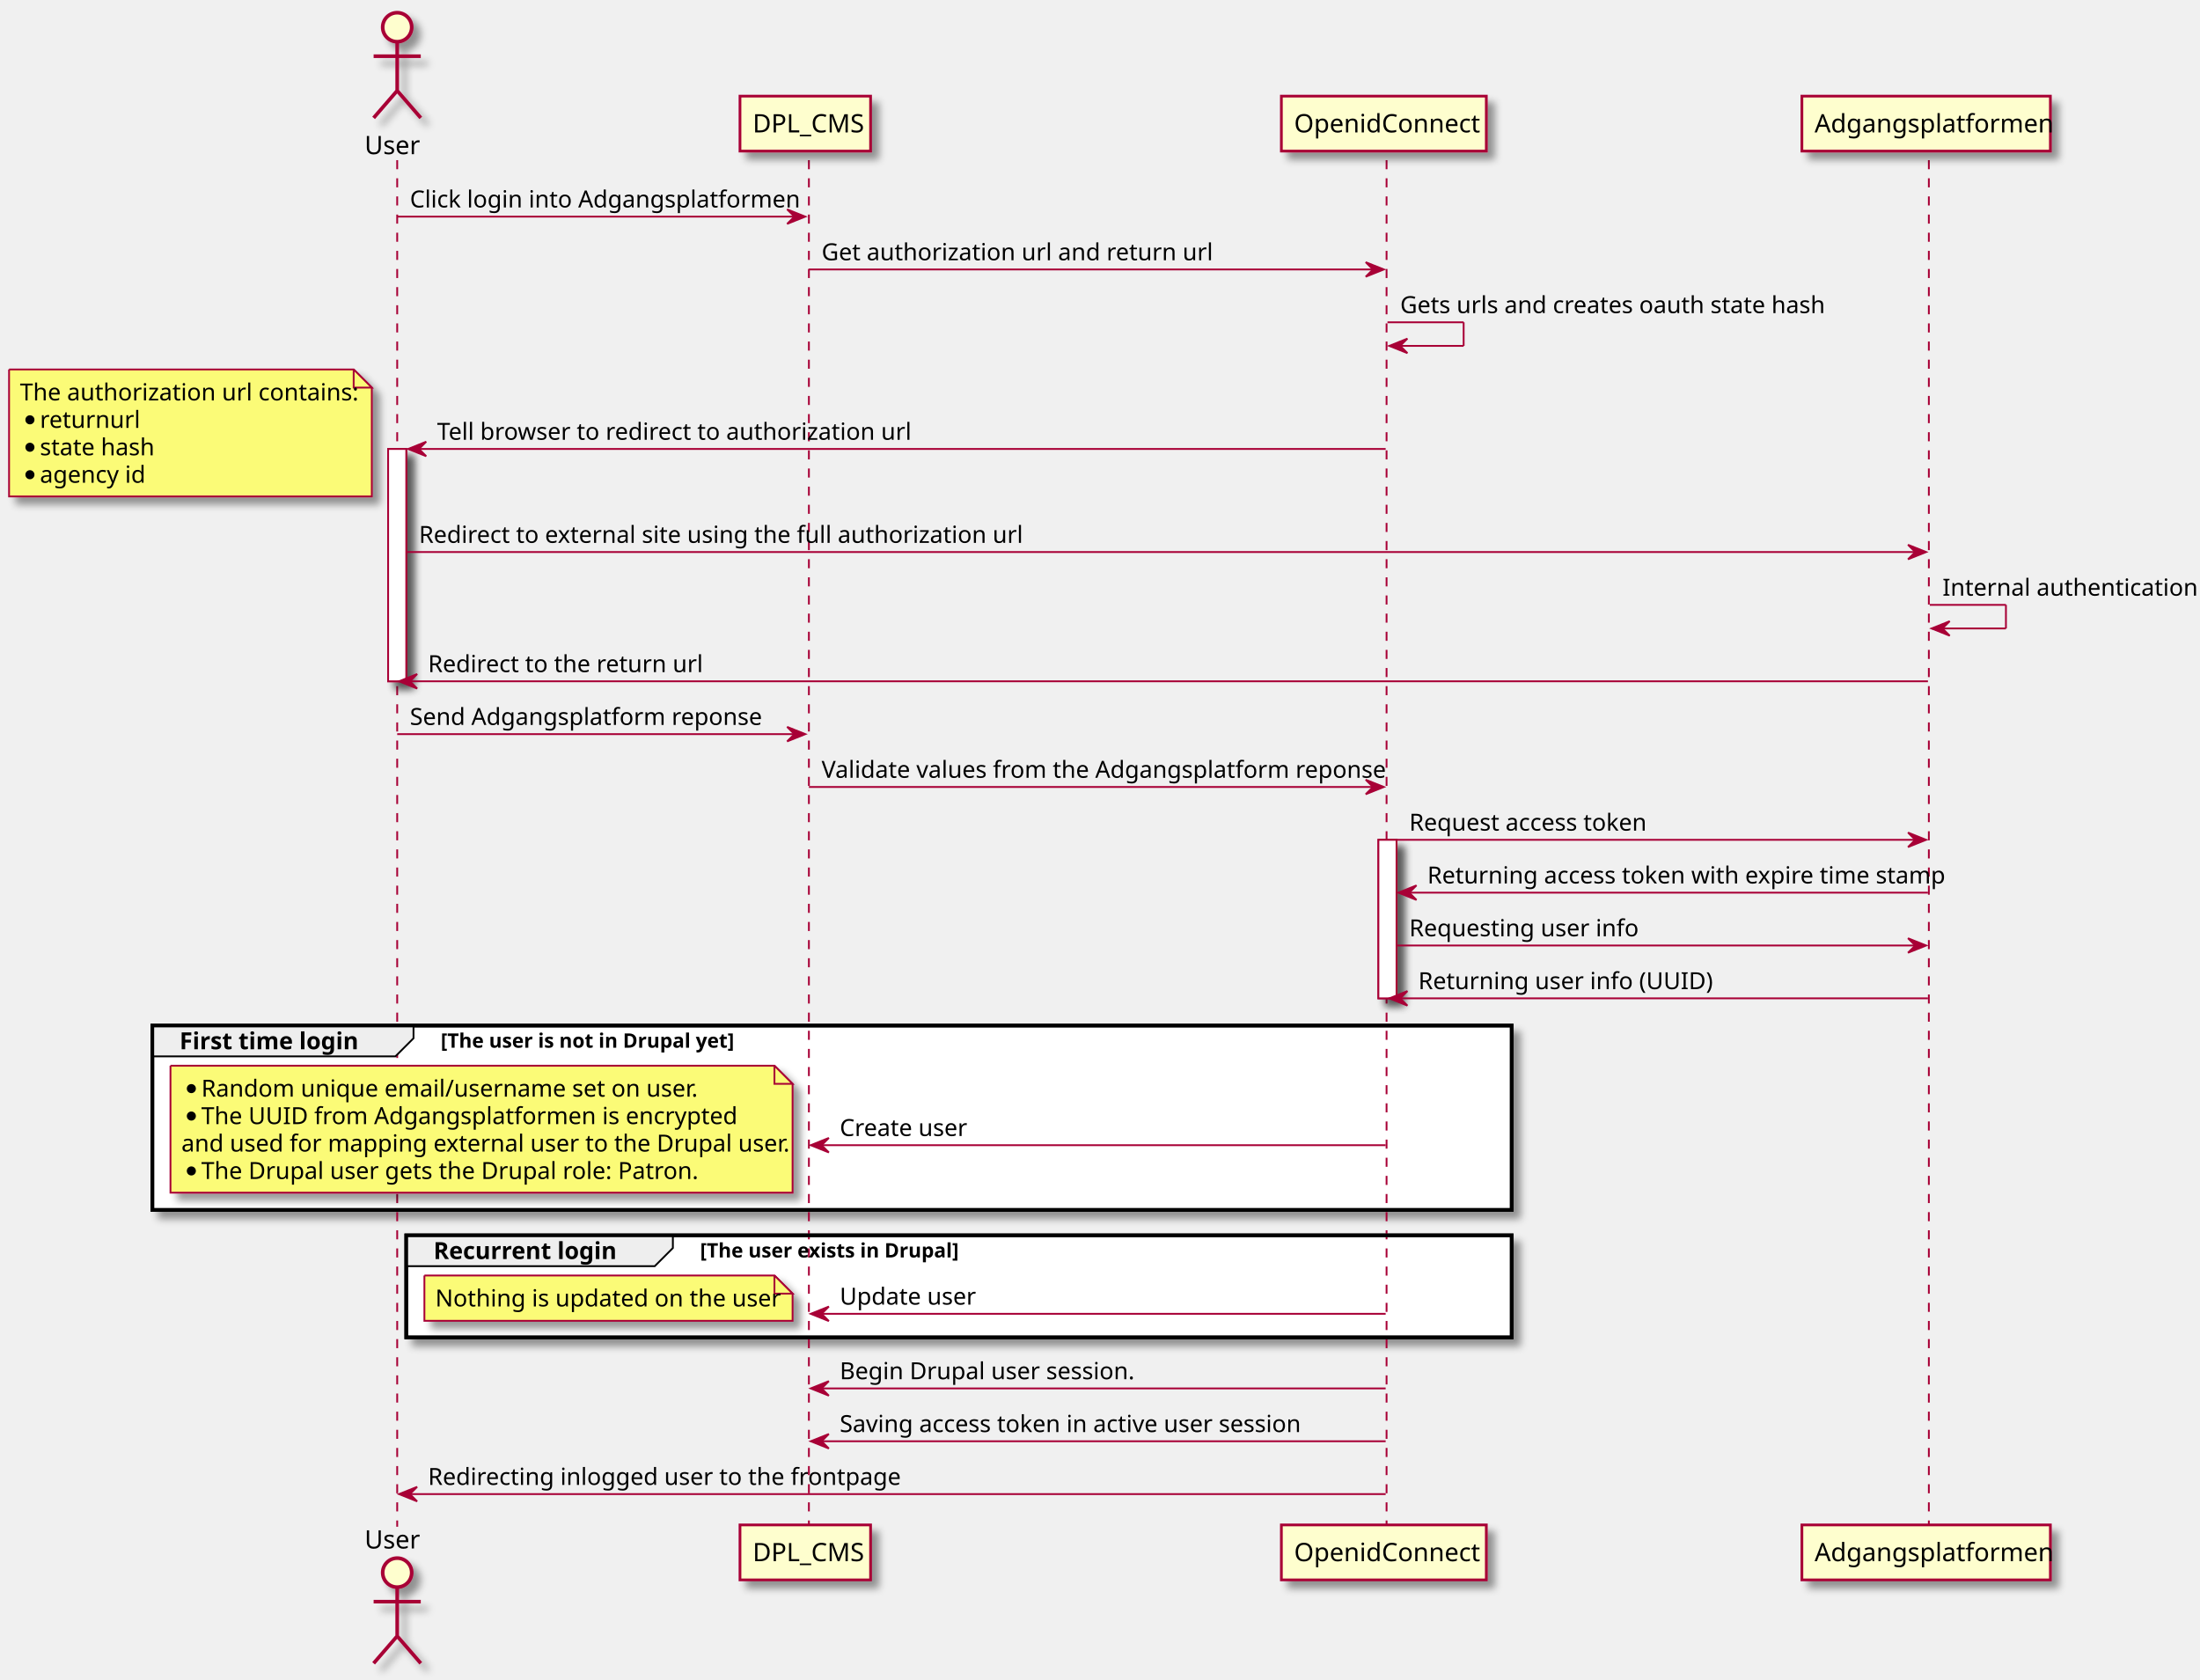
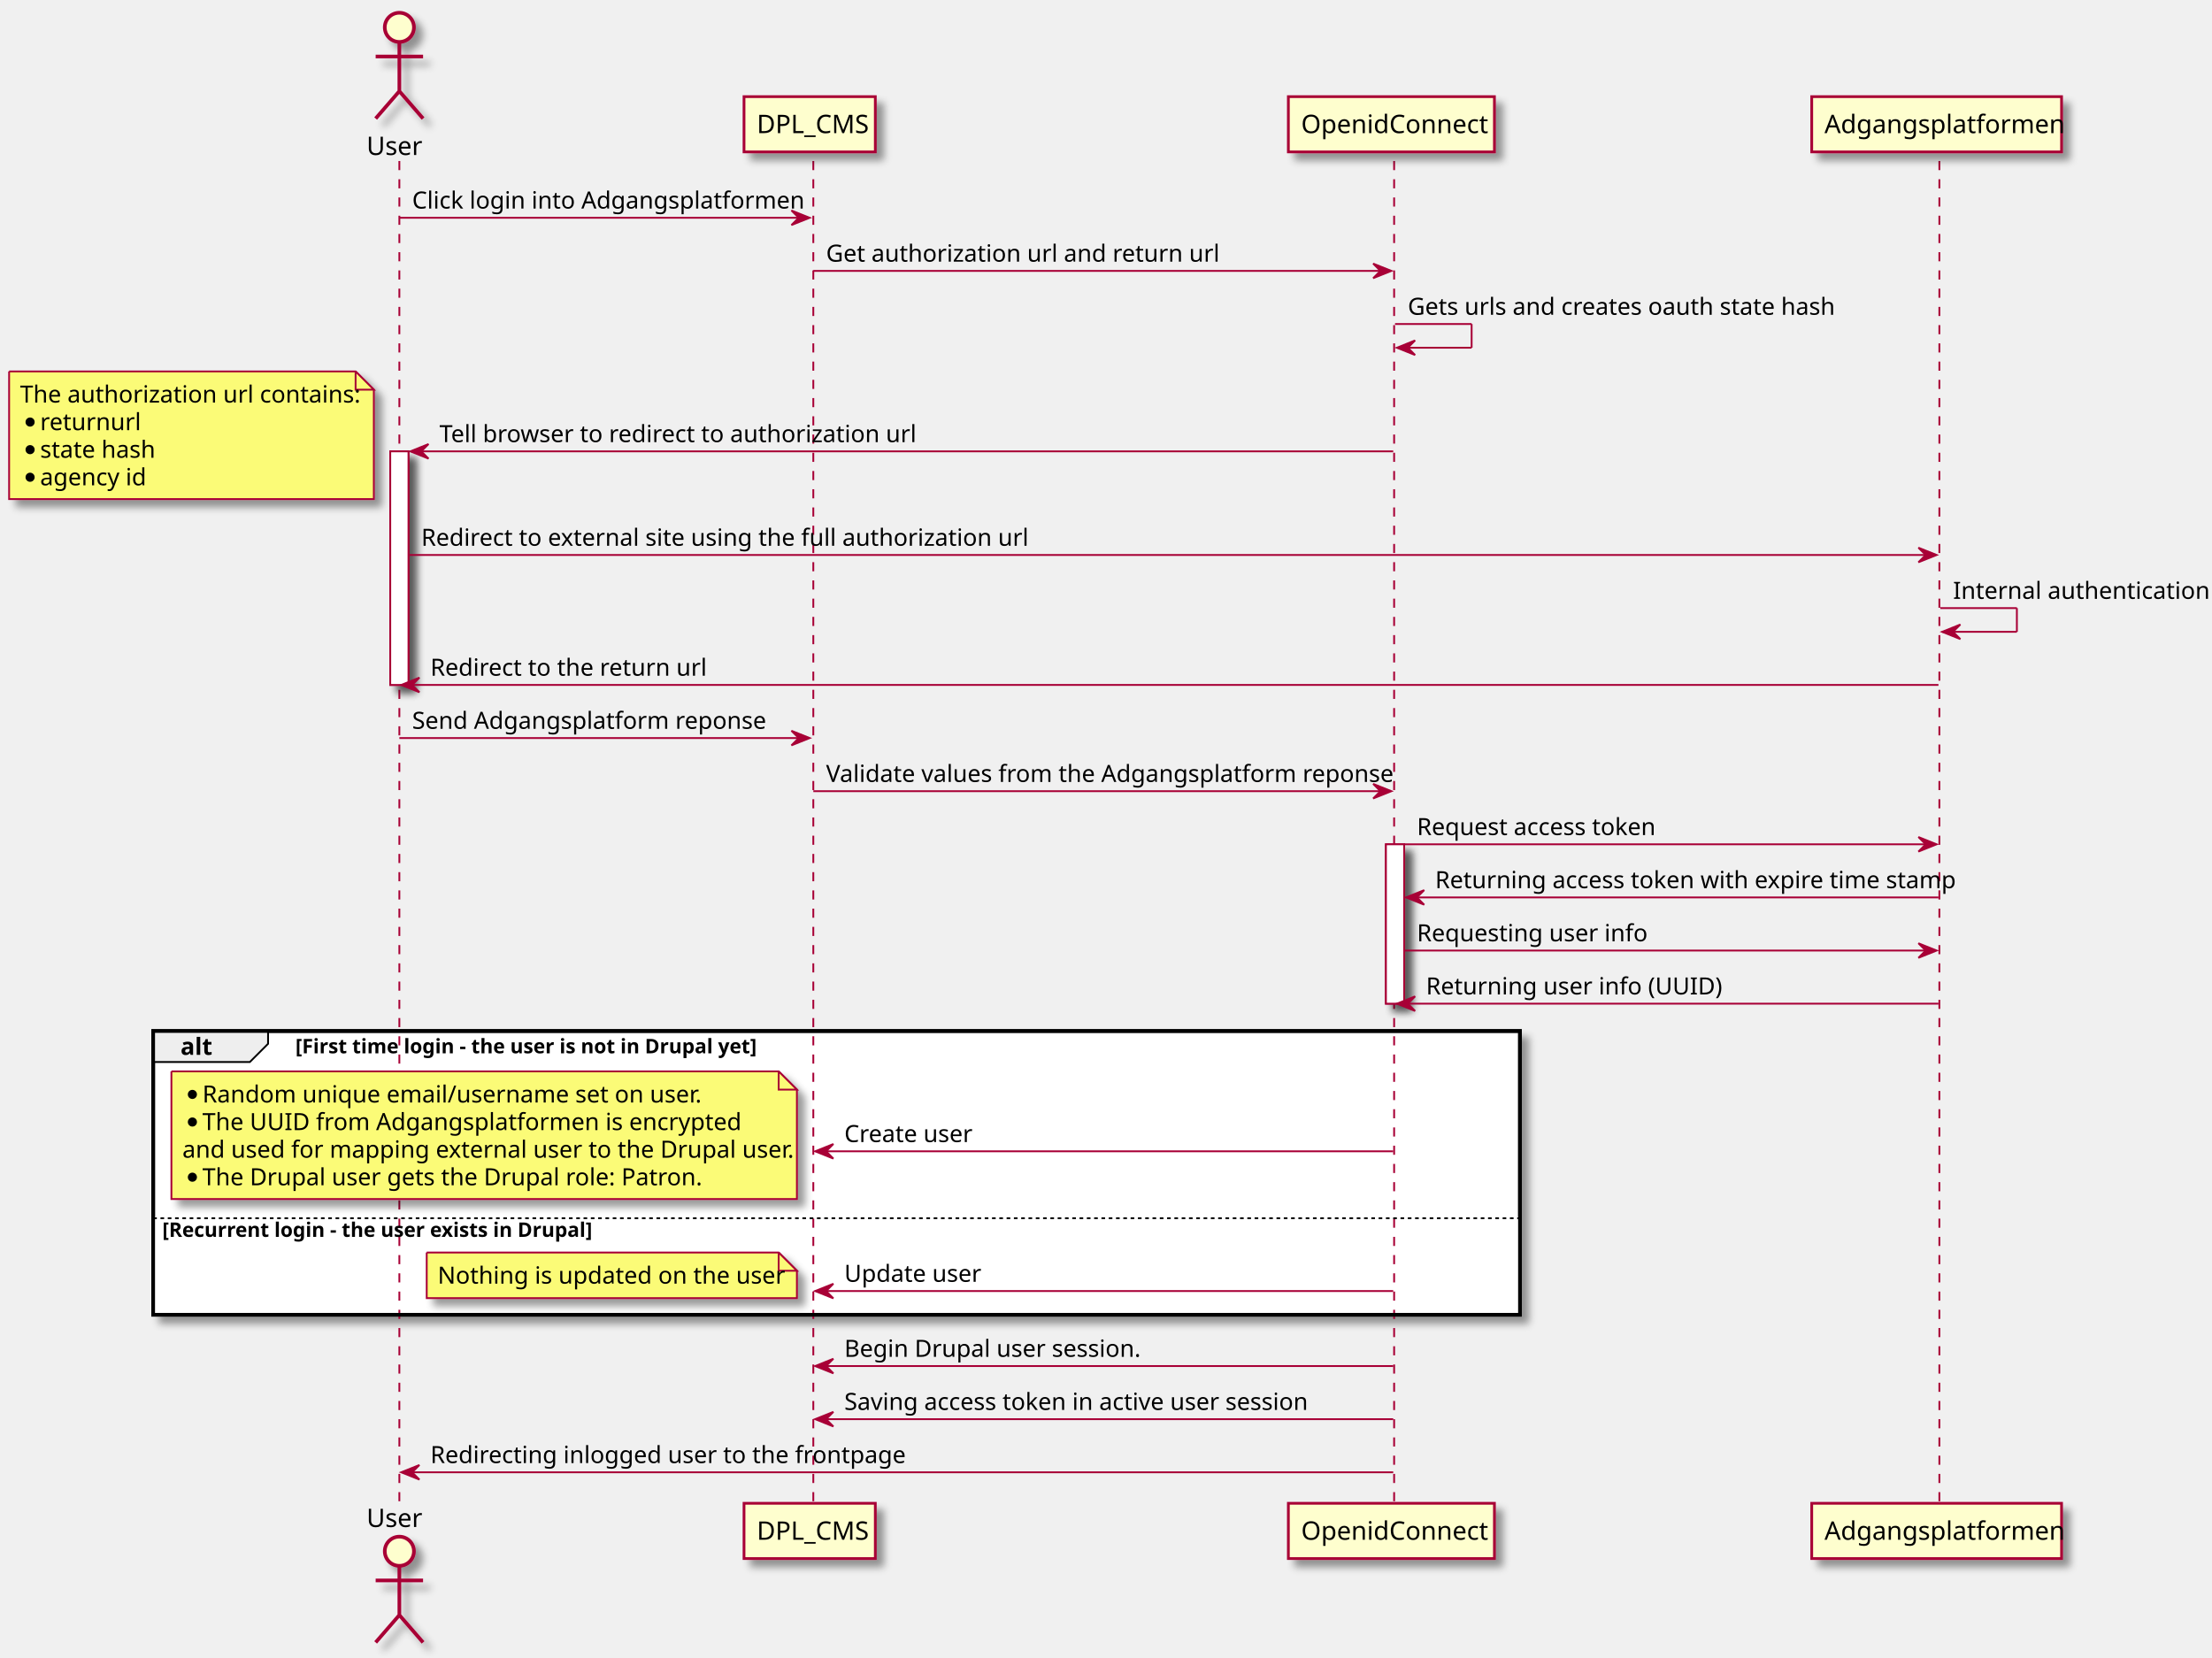
- <svg xmlns="http://www.w3.org/2000/svg" contentScriptType="application/ecmascript" contentStyleType="text/css" height="926px" preserveAspectRatio="none" style="width:1213px;height:926px;background:#FFFFFF;" version="1.1" viewBox="0 0 1213 926" width="1213px" zoomAndPan="magnify">
+ <svg xmlns="http://www.w3.org/2000/svg" contentScriptType="application/ecmascript" contentStyleType="text/css" height="909px" preserveAspectRatio="none" style="width:1213px;height:909px;background:#FFFFFF;" version="1.1" viewBox="0 0 1213 909" width="1213px" zoomAndPan="magnify">
  <defs>
-     <filter height="300%" id="fa70qh5weubk7" width="300%" x="-1" y="-1">
+     <filter height="300%" id="funqsljbihugt" width="300%" x="-1" y="-1">
      <feGaussianBlur result="blurOut" stdDeviation="2.0" />
      <feColorMatrix in="blurOut" result="blurOut2" type="matrix" values="0 0 0 0 0 0 0 0 0 0 0 0 0 0 0 0 0 0 .4 0" />
      <feOffset dx="4.0" dy="4.0" in="blurOut2" result="blurOut3" />
      <feBlend in="SourceGraphic" in2="blurOut3" mode="normal" />
    </filter>
  </defs>
  <g>
-     <rect fill="#FFFFFF" filter="url(#fa70qh5weubk7)" height="128.098" style="stroke:#A80036;stroke-width:1.0;" width="10" x="214" y="247.527" />
-     <rect fill="#FFFFFF" filter="url(#fa70qh5weubk7)" height="87.398" style="stroke:#A80036;stroke-width:1.0;" width="10" x="760" y="463.023" />
-     <rect fill="#FFFFFF" filter="url(#fa70qh5weubk7)" height="101.664" style="stroke:#000000;stroke-width:2.0;" width="749.5" x="84" y="565.422" />
-     <rect fill="#FFFFFF" filter="url(#fa70qh5weubk7)" height="56.266" style="stroke:#000000;stroke-width:2.0;" width="609.5" x="224" y="681.086" />
-     <line style="stroke:#A80036;stroke-width:1.0;stroke-dasharray:5.0,5.0;" x1="219" x2="219" y1="88.297" y2="841.75" />
-     <line style="stroke:#A80036;stroke-width:1.0;stroke-dasharray:5.0,5.0;" x1="446" x2="446" y1="88.297" y2="841.75" />
-     <line style="stroke:#A80036;stroke-width:1.0;stroke-dasharray:5.0,5.0;" x1="764.5" x2="764.5" y1="88.297" y2="841.75" />
-     <line style="stroke:#A80036;stroke-width:1.0;stroke-dasharray:5.0,5.0;" x1="1063.5" x2="1063.5" y1="88.297" y2="841.75" />
+     <rect fill="#FFFFFF" filter="url(#funqsljbihugt)" height="128.098" style="stroke:#A80036;stroke-width:1.0;" width="10" x="214" y="247.527" />
+     <rect fill="#FFFFFF" filter="url(#funqsljbihugt)" height="87.398" style="stroke:#A80036;stroke-width:1.0;" width="10" x="760" y="463.023" />
+     <rect fill="#FFFFFF" filter="url(#funqsljbihugt)" height="155.602" style="stroke:#000000;stroke-width:2.0;" width="749.5" x="84" y="565.422" />
+     <rect fill="#FFFFFF" height="53.938" style="stroke:none;stroke-width:1.0;" width="749.5" x="84" y="667.086" />
+     <line style="stroke:#A80036;stroke-width:1.0;stroke-dasharray:5.0,5.0;" x1="219" x2="219" y1="88.297" y2="825.422" />
+     <line style="stroke:#A80036;stroke-width:1.0;stroke-dasharray:5.0,5.0;" x1="446" x2="446" y1="88.297" y2="825.422" />
+     <line style="stroke:#A80036;stroke-width:1.0;stroke-dasharray:5.0,5.0;" x1="764.5" x2="764.5" y1="88.297" y2="825.422" />
+     <line style="stroke:#A80036;stroke-width:1.0;stroke-dasharray:5.0,5.0;" x1="1063.5" x2="1063.5" y1="88.297" y2="825.422" />
    <text fill="#000000" font-family="sans-serif" font-size="14" lengthAdjust="spacing" textLength="30" x="201" y="84.995">User</text>
-     <ellipse cx="219" cy="15" fill="#FEFECE" filter="url(#fa70qh5weubk7)" rx="8" ry="8" style="stroke:#A80036;stroke-width:2.0;" />
-     <path d="M219,23 L219,50 M206,31 L232,31 M219,50 L206,65 M219,50 L232,65 " fill="none" filter="url(#fa70qh5weubk7)" style="stroke:#A80036;stroke-width:2.0;" />
-     <text fill="#000000" font-family="sans-serif" font-size="14" lengthAdjust="spacing" textLength="30" x="201" y="853.745">User</text>
-     <ellipse cx="219" cy="867.047" fill="#FEFECE" filter="url(#fa70qh5weubk7)" rx="8" ry="8" style="stroke:#A80036;stroke-width:2.0;" />
-     <path d="M219,875.047 L219,902.047 M206,883.047 L232,883.047 M219,902.047 L206,917.047 M219,902.047 L232,917.047 " fill="none" filter="url(#fa70qh5weubk7)" style="stroke:#A80036;stroke-width:2.0;" />
-     <rect fill="#FEFECE" filter="url(#fa70qh5weubk7)" height="30.297" style="stroke:#A80036;stroke-width:1.5;" width="72" x="408" y="53" />
+     <ellipse cx="219" cy="15" fill="#FEFECE" filter="url(#funqsljbihugt)" rx="8" ry="8" style="stroke:#A80036;stroke-width:2.0;" />
+     <path d="M219,23 L219,50 M206,31 L232,31 M219,50 L206,65 M219,50 L232,65 " fill="none" filter="url(#funqsljbihugt)" style="stroke:#A80036;stroke-width:2.0;" />
+     <text fill="#000000" font-family="sans-serif" font-size="14" lengthAdjust="spacing" textLength="30" x="201" y="837.417">User</text>
+     <ellipse cx="219" cy="850.719" fill="#FEFECE" filter="url(#funqsljbihugt)" rx="8" ry="8" style="stroke:#A80036;stroke-width:2.0;" />
+     <path d="M219,858.719 L219,885.719 M206,866.719 L232,866.719 M219,885.719 L206,900.719 M219,885.719 L232,900.719 " fill="none" filter="url(#funqsljbihugt)" style="stroke:#A80036;stroke-width:2.0;" />
+     <rect fill="#FEFECE" filter="url(#funqsljbihugt)" height="30.297" style="stroke:#A80036;stroke-width:1.5;" width="72" x="408" y="53" />
    <text fill="#000000" font-family="sans-serif" font-size="14" lengthAdjust="spacing" textLength="58" x="415" y="72.995">DPL_CMS</text>
-     <rect fill="#FEFECE" filter="url(#fa70qh5weubk7)" height="30.297" style="stroke:#A80036;stroke-width:1.5;" width="72" x="408" y="840.75" />
-     <text fill="#000000" font-family="sans-serif" font-size="14" lengthAdjust="spacing" textLength="58" x="415" y="860.745">DPL_CMS</text>
-     <rect fill="#FEFECE" filter="url(#fa70qh5weubk7)" height="30.297" style="stroke:#A80036;stroke-width:1.5;" width="113" x="706.5" y="53" />
+     <rect fill="#FEFECE" filter="url(#funqsljbihugt)" height="30.297" style="stroke:#A80036;stroke-width:1.5;" width="72" x="408" y="824.422" />
+     <text fill="#000000" font-family="sans-serif" font-size="14" lengthAdjust="spacing" textLength="58" x="415" y="844.417">DPL_CMS</text>
+     <rect fill="#FEFECE" filter="url(#funqsljbihugt)" height="30.297" style="stroke:#A80036;stroke-width:1.5;" width="113" x="706.5" y="53" />
    <text fill="#000000" font-family="sans-serif" font-size="14" lengthAdjust="spacing" textLength="99" x="713.5" y="72.995">OpenidConnect</text>
-     <rect fill="#FEFECE" filter="url(#fa70qh5weubk7)" height="30.297" style="stroke:#A80036;stroke-width:1.5;" width="113" x="706.5" y="840.75" />
-     <text fill="#000000" font-family="sans-serif" font-size="14" lengthAdjust="spacing" textLength="99" x="713.5" y="860.745">OpenidConnect</text>
-     <rect fill="#FEFECE" filter="url(#fa70qh5weubk7)" height="30.297" style="stroke:#A80036;stroke-width:1.5;" width="137" x="993.5" y="53" />
+     <rect fill="#FEFECE" filter="url(#funqsljbihugt)" height="30.297" style="stroke:#A80036;stroke-width:1.5;" width="113" x="706.5" y="824.422" />
+     <text fill="#000000" font-family="sans-serif" font-size="14" lengthAdjust="spacing" textLength="99" x="713.5" y="844.417">OpenidConnect</text>
+     <rect fill="#FEFECE" filter="url(#funqsljbihugt)" height="30.297" style="stroke:#A80036;stroke-width:1.5;" width="137" x="993.5" y="53" />
    <text fill="#000000" font-family="sans-serif" font-size="14" lengthAdjust="spacing" textLength="123" x="1000.5" y="72.995">Adgangsplatformen</text>
-     <rect fill="#FEFECE" filter="url(#fa70qh5weubk7)" height="30.297" style="stroke:#A80036;stroke-width:1.5;" width="137" x="993.5" y="840.75" />
-     <text fill="#000000" font-family="sans-serif" font-size="14" lengthAdjust="spacing" textLength="123" x="1000.5" y="860.745">Adgangsplatformen</text>
-     <rect fill="#FFFFFF" filter="url(#fa70qh5weubk7)" height="128.098" style="stroke:#A80036;stroke-width:1.0;" width="10" x="214" y="247.527" />
-     <rect fill="#FFFFFF" filter="url(#fa70qh5weubk7)" height="87.398" style="stroke:#A80036;stroke-width:1.0;" width="10" x="760" y="463.023" />
+     <rect fill="#FEFECE" filter="url(#funqsljbihugt)" height="30.297" style="stroke:#A80036;stroke-width:1.5;" width="137" x="993.5" y="824.422" />
+     <text fill="#000000" font-family="sans-serif" font-size="14" lengthAdjust="spacing" textLength="123" x="1000.5" y="844.417">Adgangsplatformen</text>
+     <rect fill="#FFFFFF" filter="url(#funqsljbihugt)" height="128.098" style="stroke:#A80036;stroke-width:1.0;" width="10" x="214" y="247.527" />
+     <rect fill="#FFFFFF" filter="url(#funqsljbihugt)" height="87.398" style="stroke:#A80036;stroke-width:1.0;" width="10" x="760" y="463.023" />
    <polygon fill="#A80036" points="434,115.43,444,119.43,434,123.43,438,119.43" style="stroke:#A80036;stroke-width:1.0;" />
    <line style="stroke:#A80036;stroke-width:1.0;" x1="219" x2="440" y1="119.43" y2="119.43" />
    <text fill="#000000" font-family="sans-serif" font-size="13" lengthAdjust="spacing" textLength="203" x="226" y="114.364">Click login into Adgangsplatformen</text>
    <polygon fill="#A80036" points="753,144.562,763,148.562,753,152.562,757,148.562" style="stroke:#A80036;stroke-width:1.0;" />
    <line style="stroke:#A80036;stroke-width:1.0;" x1="446" x2="759" y1="148.562" y2="148.562" />
    <text fill="#000000" font-family="sans-serif" font-size="13" lengthAdjust="spacing" textLength="206" x="453" y="143.497">Get authorization url and return url</text>
    <line style="stroke:#A80036;stroke-width:1.0;" x1="765" x2="807" y1="177.695" y2="177.695" />
    <line style="stroke:#A80036;stroke-width:1.0;" x1="807" x2="807" y1="177.695" y2="190.695" />
    <line style="stroke:#A80036;stroke-width:1.0;" x1="766" x2="807" y1="190.695" y2="190.695" />
    <polygon fill="#A80036" points="776,186.695,766,190.695,776,194.695,772,190.695" style="stroke:#A80036;stroke-width:1.0;" />
    <text fill="#000000" font-family="sans-serif" font-size="13" lengthAdjust="spacing" textLength="223" x="772" y="172.629">Gets urls and creates oauth state hash</text>
    <polygon fill="#A80036" points="235,243.527,225,247.527,235,251.527,231,247.527" style="stroke:#A80036;stroke-width:1.0;" />
    <line style="stroke:#A80036;stroke-width:1.0;" x1="229" x2="764" y1="247.527" y2="247.527" />
    <text fill="#000000" font-family="sans-serif" font-size="13" lengthAdjust="spacing" textLength="251" x="241" y="242.461">Tell browser to redirect to authorization url</text>
-     <path d="M5,203.695 L5,273.695 L205,273.695 L205,213.695 L195,203.695 L5,203.695 " fill="#FBFB77" filter="url(#fa70qh5weubk7)" style="stroke:#A80036;stroke-width:1.0;" />
+     <path d="M5,203.695 L5,273.695 L205,273.695 L205,213.695 L195,203.695 L5,203.695 " fill="#FBFB77" filter="url(#funqsljbihugt)" style="stroke:#A80036;stroke-width:1.0;" />
    <path d="M195,203.695 L195,213.695 L205,213.695 L195,203.695 " fill="#FBFB77" style="stroke:#A80036;stroke-width:1.0;" />
    <text fill="#000000" font-family="sans-serif" font-size="13" lengthAdjust="spacing" textLength="179" x="11" y="220.762">The authorization url contains:</text>
    <ellipse cx="16.5" cy="231.461" fill="#000000" rx="2.5" ry="2.5" style="stroke:#000000;stroke-width:0.0;" />
    <text fill="#000000" font-family="sans-serif" font-size="13" lengthAdjust="spacing" textLength="53" x="22" y="235.895">returnurl</text>
    <ellipse cx="16.5" cy="246.594" fill="#000000" rx="2.5" ry="2.5" style="stroke:#000000;stroke-width:0.0;" />
    <text fill="#000000" font-family="sans-serif" font-size="13" lengthAdjust="spacing" textLength="60" x="22" y="251.028">state hash</text>
    <ellipse cx="16.5" cy="261.727" fill="#000000" rx="2.5" ry="2.5" style="stroke:#000000;stroke-width:0.0;" />
    <text fill="#000000" font-family="sans-serif" font-size="13" lengthAdjust="spacing" textLength="55" x="22" y="266.161">agency id</text>
    <polygon fill="#A80036" points="1052,300.359,1062,304.359,1052,308.359,1056,304.359" style="stroke:#A80036;stroke-width:1.0;" />
    <line style="stroke:#A80036;stroke-width:1.0;" x1="224" x2="1058" y1="304.359" y2="304.359" />
    <text fill="#000000" font-family="sans-serif" font-size="13" lengthAdjust="spacing" textLength="316" x="231" y="299.293">Redirect to external site using the full authorization url</text>
    <line style="stroke:#A80036;stroke-width:1.0;" x1="1064" x2="1106" y1="333.492" y2="333.492" />
    <line style="stroke:#A80036;stroke-width:1.0;" x1="1106" x2="1106" y1="333.492" y2="346.492" />
    <line style="stroke:#A80036;stroke-width:1.0;" x1="1065" x2="1106" y1="346.492" y2="346.492" />
    <polygon fill="#A80036" points="1075,342.492,1065,346.492,1075,350.492,1071,346.492" style="stroke:#A80036;stroke-width:1.0;" />
    <text fill="#000000" font-family="sans-serif" font-size="13" lengthAdjust="spacing" textLength="135" x="1071" y="328.426">Internal authentication</text>
    <polygon fill="#A80036" points="230,371.625,220,375.625,230,379.625,226,375.625" style="stroke:#A80036;stroke-width:1.0;" />
    <line style="stroke:#A80036;stroke-width:1.0;" x1="224" x2="1063" y1="375.625" y2="375.625" />
    <text fill="#000000" font-family="sans-serif" font-size="13" lengthAdjust="spacing" textLength="144" x="236" y="370.559">Redirect to the return url</text>
    <polygon fill="#A80036" points="434,400.758,444,404.758,434,408.758,438,404.758" style="stroke:#A80036;stroke-width:1.0;" />
    <line style="stroke:#A80036;stroke-width:1.0;" x1="219" x2="440" y1="404.758" y2="404.758" />
    <text fill="#000000" font-family="sans-serif" font-size="13" lengthAdjust="spacing" textLength="186" x="226" y="399.692">Send Adgangsplatform reponse</text>
    <polygon fill="#A80036" points="753,429.891,763,433.891,753,437.891,757,433.891" style="stroke:#A80036;stroke-width:1.0;" />
    <line style="stroke:#A80036;stroke-width:1.0;" x1="446" x2="759" y1="433.891" y2="433.891" />
    <text fill="#000000" font-family="sans-serif" font-size="13" lengthAdjust="spacing" textLength="295" x="453" y="428.825">Validate values from the Adgangsplatform reponse</text>
    <polygon fill="#A80036" points="1052,459.023,1062,463.023,1052,467.023,1056,463.023" style="stroke:#A80036;stroke-width:1.0;" />
    <line style="stroke:#A80036;stroke-width:1.0;" x1="770" x2="1058" y1="463.023" y2="463.023" />
    <text fill="#000000" font-family="sans-serif" font-size="13" lengthAdjust="spacing" textLength="125" x="777" y="457.957">Request access token</text>
    <polygon fill="#A80036" points="781,488.156,771,492.156,781,496.156,777,492.156" style="stroke:#A80036;stroke-width:1.0;" />
    <line style="stroke:#A80036;stroke-width:1.0;" x1="775" x2="1063" y1="492.156" y2="492.156" />
    <text fill="#000000" font-family="sans-serif" font-size="13" lengthAdjust="spacing" textLength="270" x="787" y="487.09">Returning access token with expire time stamp</text>
    <polygon fill="#A80036" points="1052,517.289,1062,521.289,1052,525.289,1056,521.289" style="stroke:#A80036;stroke-width:1.0;" />
    <line style="stroke:#A80036;stroke-width:1.0;" x1="770" x2="1058" y1="521.289" y2="521.289" />
    <text fill="#000000" font-family="sans-serif" font-size="13" lengthAdjust="spacing" textLength="121" x="777" y="516.223">Requesting user info</text>
    <polygon fill="#A80036" points="776,546.422,766,550.422,776,554.422,772,550.422" style="stroke:#A80036;stroke-width:1.0;" />
    <line style="stroke:#A80036;stroke-width:1.0;" x1="770" x2="1063" y1="550.422" y2="550.422" />
    <text fill="#000000" font-family="sans-serif" font-size="13" lengthAdjust="spacing" textLength="156" x="782" y="545.356">Returning user info (UUID)</text>
-     <path d="M84,565.422 L228,565.422 L228,572.422 L218,582.422 L84,582.422 L84,565.422 " fill="#EEEEEE" style="stroke:#000000;stroke-width:1.0;" />
-     <rect fill="none" height="101.664" style="stroke:#000000;stroke-width:2.0;" width="749.5" x="84" y="565.422" />
-     <text fill="#000000" font-family="sans-serif" font-size="13" font-weight="bold" lengthAdjust="spacing" textLength="96" x="99" y="578.489">First time login</text>
-     <text fill="#000000" font-family="sans-serif" font-size="11" font-weight="bold" lengthAdjust="spacing" textLength="158" x="243" y="577.632">[The user is not in Drupal yet]</text>
+     <path d="M84,565.422 L147,565.422 L147,572.422 L137,582.422 L84,582.422 L84,565.422 " fill="#EEEEEE" style="stroke:#000000;stroke-width:1.0;" />
+     <rect fill="none" height="155.602" style="stroke:#000000;stroke-width:2.0;" width="749.5" x="84" y="565.422" />
+     <text fill="#000000" font-family="sans-serif" font-size="13" font-weight="bold" lengthAdjust="spacing" textLength="18" x="99" y="578.489">alt</text>
+     <text fill="#000000" font-family="sans-serif" font-size="11" font-weight="bold" lengthAdjust="spacing" textLength="247" x="162" y="577.632">[First time login - the user is not in Drupal yet]</text>
    <polygon fill="#A80036" points="457,627.387,447,631.387,457,635.387,453,631.387" style="stroke:#A80036;stroke-width:1.0;" />
    <line style="stroke:#A80036;stroke-width:1.0;" x1="451" x2="764" y1="631.387" y2="631.387" />
    <text fill="#000000" font-family="sans-serif" font-size="13" lengthAdjust="spacing" textLength="67" x="463" y="626.321">Create user</text>
-     <path d="M94,587.555 L94,657.555 L437,657.555 L437,597.555 L427,587.555 L94,587.555 " fill="#FBFB77" filter="url(#fa70qh5weubk7)" style="stroke:#A80036;stroke-width:1.0;" />
+     <path d="M94,587.555 L94,657.555 L437,657.555 L437,597.555 L427,587.555 L94,587.555 " fill="#FBFB77" filter="url(#funqsljbihugt)" style="stroke:#A80036;stroke-width:1.0;" />
    <path d="M427,587.555 L427,597.555 L437,597.555 L427,587.555 " fill="#FBFB77" style="stroke:#A80036;stroke-width:1.0;" />
    <ellipse cx="105.5" cy="600.188" fill="#000000" rx="2.5" ry="2.5" style="stroke:#000000;stroke-width:0.0;" />
    <text fill="#000000" font-family="sans-serif" font-size="13" lengthAdjust="spacing" textLength="264" x="111" y="604.622">Random unique email/username set on user.</text>
    <ellipse cx="105.5" cy="615.32" fill="#000000" rx="2.5" ry="2.5" style="stroke:#000000;stroke-width:0.0;" />
    <text fill="#000000" font-family="sans-serif" font-size="13" lengthAdjust="spacing" textLength="281" x="111" y="619.754">The UUID from Adgangsplatformen is encrypted</text>
    <text fill="#000000" font-family="sans-serif" font-size="13" lengthAdjust="spacing" textLength="322" x="100" y="634.887">and used for mapping external user to the Drupal user.</text>
    <ellipse cx="105.5" cy="645.586" fill="#000000" rx="2.5" ry="2.5" style="stroke:#000000;stroke-width:0.0;" />
    <text fill="#000000" font-family="sans-serif" font-size="13" lengthAdjust="spacing" textLength="260" x="111" y="650.02">The Drupal user gets the Drupal role: Patron.</text>
-     <path d="M224,681.086 L371,681.086 L371,688.086 L361,698.086 L224,698.086 L224,681.086 " fill="#EEEEEE" style="stroke:#000000;stroke-width:1.0;" />
-     <rect fill="none" height="56.266" style="stroke:#000000;stroke-width:2.0;" width="609.5" x="224" y="681.086" />
-     <text fill="#000000" font-family="sans-serif" font-size="13" font-weight="bold" lengthAdjust="spacing" textLength="99" x="239" y="694.153">Recurrent login</text>
-     <text fill="#000000" font-family="sans-serif" font-size="11" font-weight="bold" lengthAdjust="spacing" textLength="139" x="386" y="693.296">[The user exists in Drupal]</text>
-     <polygon fill="#A80036" points="457,720.352,447,724.352,457,728.352,453,724.352" style="stroke:#A80036;stroke-width:1.0;" />
-     <line style="stroke:#A80036;stroke-width:1.0;" x1="451" x2="764" y1="724.352" y2="724.352" />
-     <text fill="#000000" font-family="sans-serif" font-size="13" lengthAdjust="spacing" textLength="72" x="463" y="719.286">Update user</text>
-     <path d="M234,703.219 L234,728.219 L437,728.219 L437,713.219 L427,703.219 L234,703.219 " fill="#FBFB77" filter="url(#fa70qh5weubk7)" style="stroke:#A80036;stroke-width:1.0;" />
-     <path d="M427,703.219 L427,713.219 L437,713.219 L427,703.219 " fill="#FBFB77" style="stroke:#A80036;stroke-width:1.0;" />
-     <text fill="#000000" font-family="sans-serif" font-size="13" lengthAdjust="spacing" textLength="182" x="240" y="720.286">Nothing is updated on the user</text>
-     <polygon fill="#A80036" points="457,761.484,447,765.484,457,769.484,453,765.484" style="stroke:#A80036;stroke-width:1.0;" />
-     <line style="stroke:#A80036;stroke-width:1.0;" x1="451" x2="764" y1="765.484" y2="765.484" />
-     <text fill="#000000" font-family="sans-serif" font-size="13" lengthAdjust="spacing" textLength="155" x="463" y="760.418">Begin Drupal user session.</text>
-     <polygon fill="#A80036" points="457,790.617,447,794.617,457,798.617,453,794.617" style="stroke:#A80036;stroke-width:1.0;" />
-     <line style="stroke:#A80036;stroke-width:1.0;" x1="451" x2="764" y1="794.617" y2="794.617" />
-     <text fill="#000000" font-family="sans-serif" font-size="13" lengthAdjust="spacing" textLength="241" x="463" y="789.551">Saving access token in active user session</text>
-     <polygon fill="#A80036" points="230,819.75,220,823.75,230,827.75,226,823.75" style="stroke:#A80036;stroke-width:1.0;" />
-     <line style="stroke:#A80036;stroke-width:1.0;" x1="224" x2="764" y1="823.75" y2="823.75" />
-     <text fill="#000000" font-family="sans-serif" font-size="13" lengthAdjust="spacing" textLength="247" x="236" y="818.684">Redirecting inlogged user to the frontpage</text>
+     <line style="stroke:#000000;stroke-width:1.0;stroke-dasharray:2.0,2.0;" x1="84" x2="833.5" y1="668.086" y2="668.086" />
+     <text fill="#000000" font-family="sans-serif" font-size="11" font-weight="bold" lengthAdjust="spacing" textLength="231" x="89" y="678.296">[Recurrent login - the user exists in Drupal]</text>
+     <polygon fill="#A80036" points="457,704.023,447,708.023,457,712.023,453,708.023" style="stroke:#A80036;stroke-width:1.0;" />
+     <line style="stroke:#A80036;stroke-width:1.0;" x1="451" x2="764" y1="708.023" y2="708.023" />
+     <text fill="#000000" font-family="sans-serif" font-size="13" lengthAdjust="spacing" textLength="72" x="463" y="702.957">Update user</text>
+     <path d="M234,686.891 L234,711.891 L437,711.891 L437,696.891 L427,686.891 L234,686.891 " fill="#FBFB77" filter="url(#funqsljbihugt)" style="stroke:#A80036;stroke-width:1.0;" />
+     <path d="M427,686.891 L427,696.891 L437,696.891 L427,686.891 " fill="#FBFB77" style="stroke:#A80036;stroke-width:1.0;" />
+     <text fill="#000000" font-family="sans-serif" font-size="13" lengthAdjust="spacing" textLength="182" x="240" y="703.957">Nothing is updated on the user</text>
+     <polygon fill="#A80036" points="457,745.156,447,749.156,457,753.156,453,749.156" style="stroke:#A80036;stroke-width:1.0;" />
+     <line style="stroke:#A80036;stroke-width:1.0;" x1="451" x2="764" y1="749.156" y2="749.156" />
+     <text fill="#000000" font-family="sans-serif" font-size="13" lengthAdjust="spacing" textLength="155" x="463" y="744.09">Begin Drupal user session.</text>
+     <polygon fill="#A80036" points="457,774.289,447,778.289,457,782.289,453,778.289" style="stroke:#A80036;stroke-width:1.0;" />
+     <line style="stroke:#A80036;stroke-width:1.0;" x1="451" x2="764" y1="778.289" y2="778.289" />
+     <text fill="#000000" font-family="sans-serif" font-size="13" lengthAdjust="spacing" textLength="241" x="463" y="773.223">Saving access token in active user session</text>
+     <polygon fill="#A80036" points="230,803.422,220,807.422,230,811.422,226,807.422" style="stroke:#A80036;stroke-width:1.0;" />
+     <line style="stroke:#A80036;stroke-width:1.0;" x1="224" x2="764" y1="807.422" y2="807.422" />
+     <text fill="#000000" font-family="sans-serif" font-size="13" lengthAdjust="spacing" textLength="247" x="236" y="802.356">Redirecting inlogged user to the frontpage</text>
  </g>
</svg>
